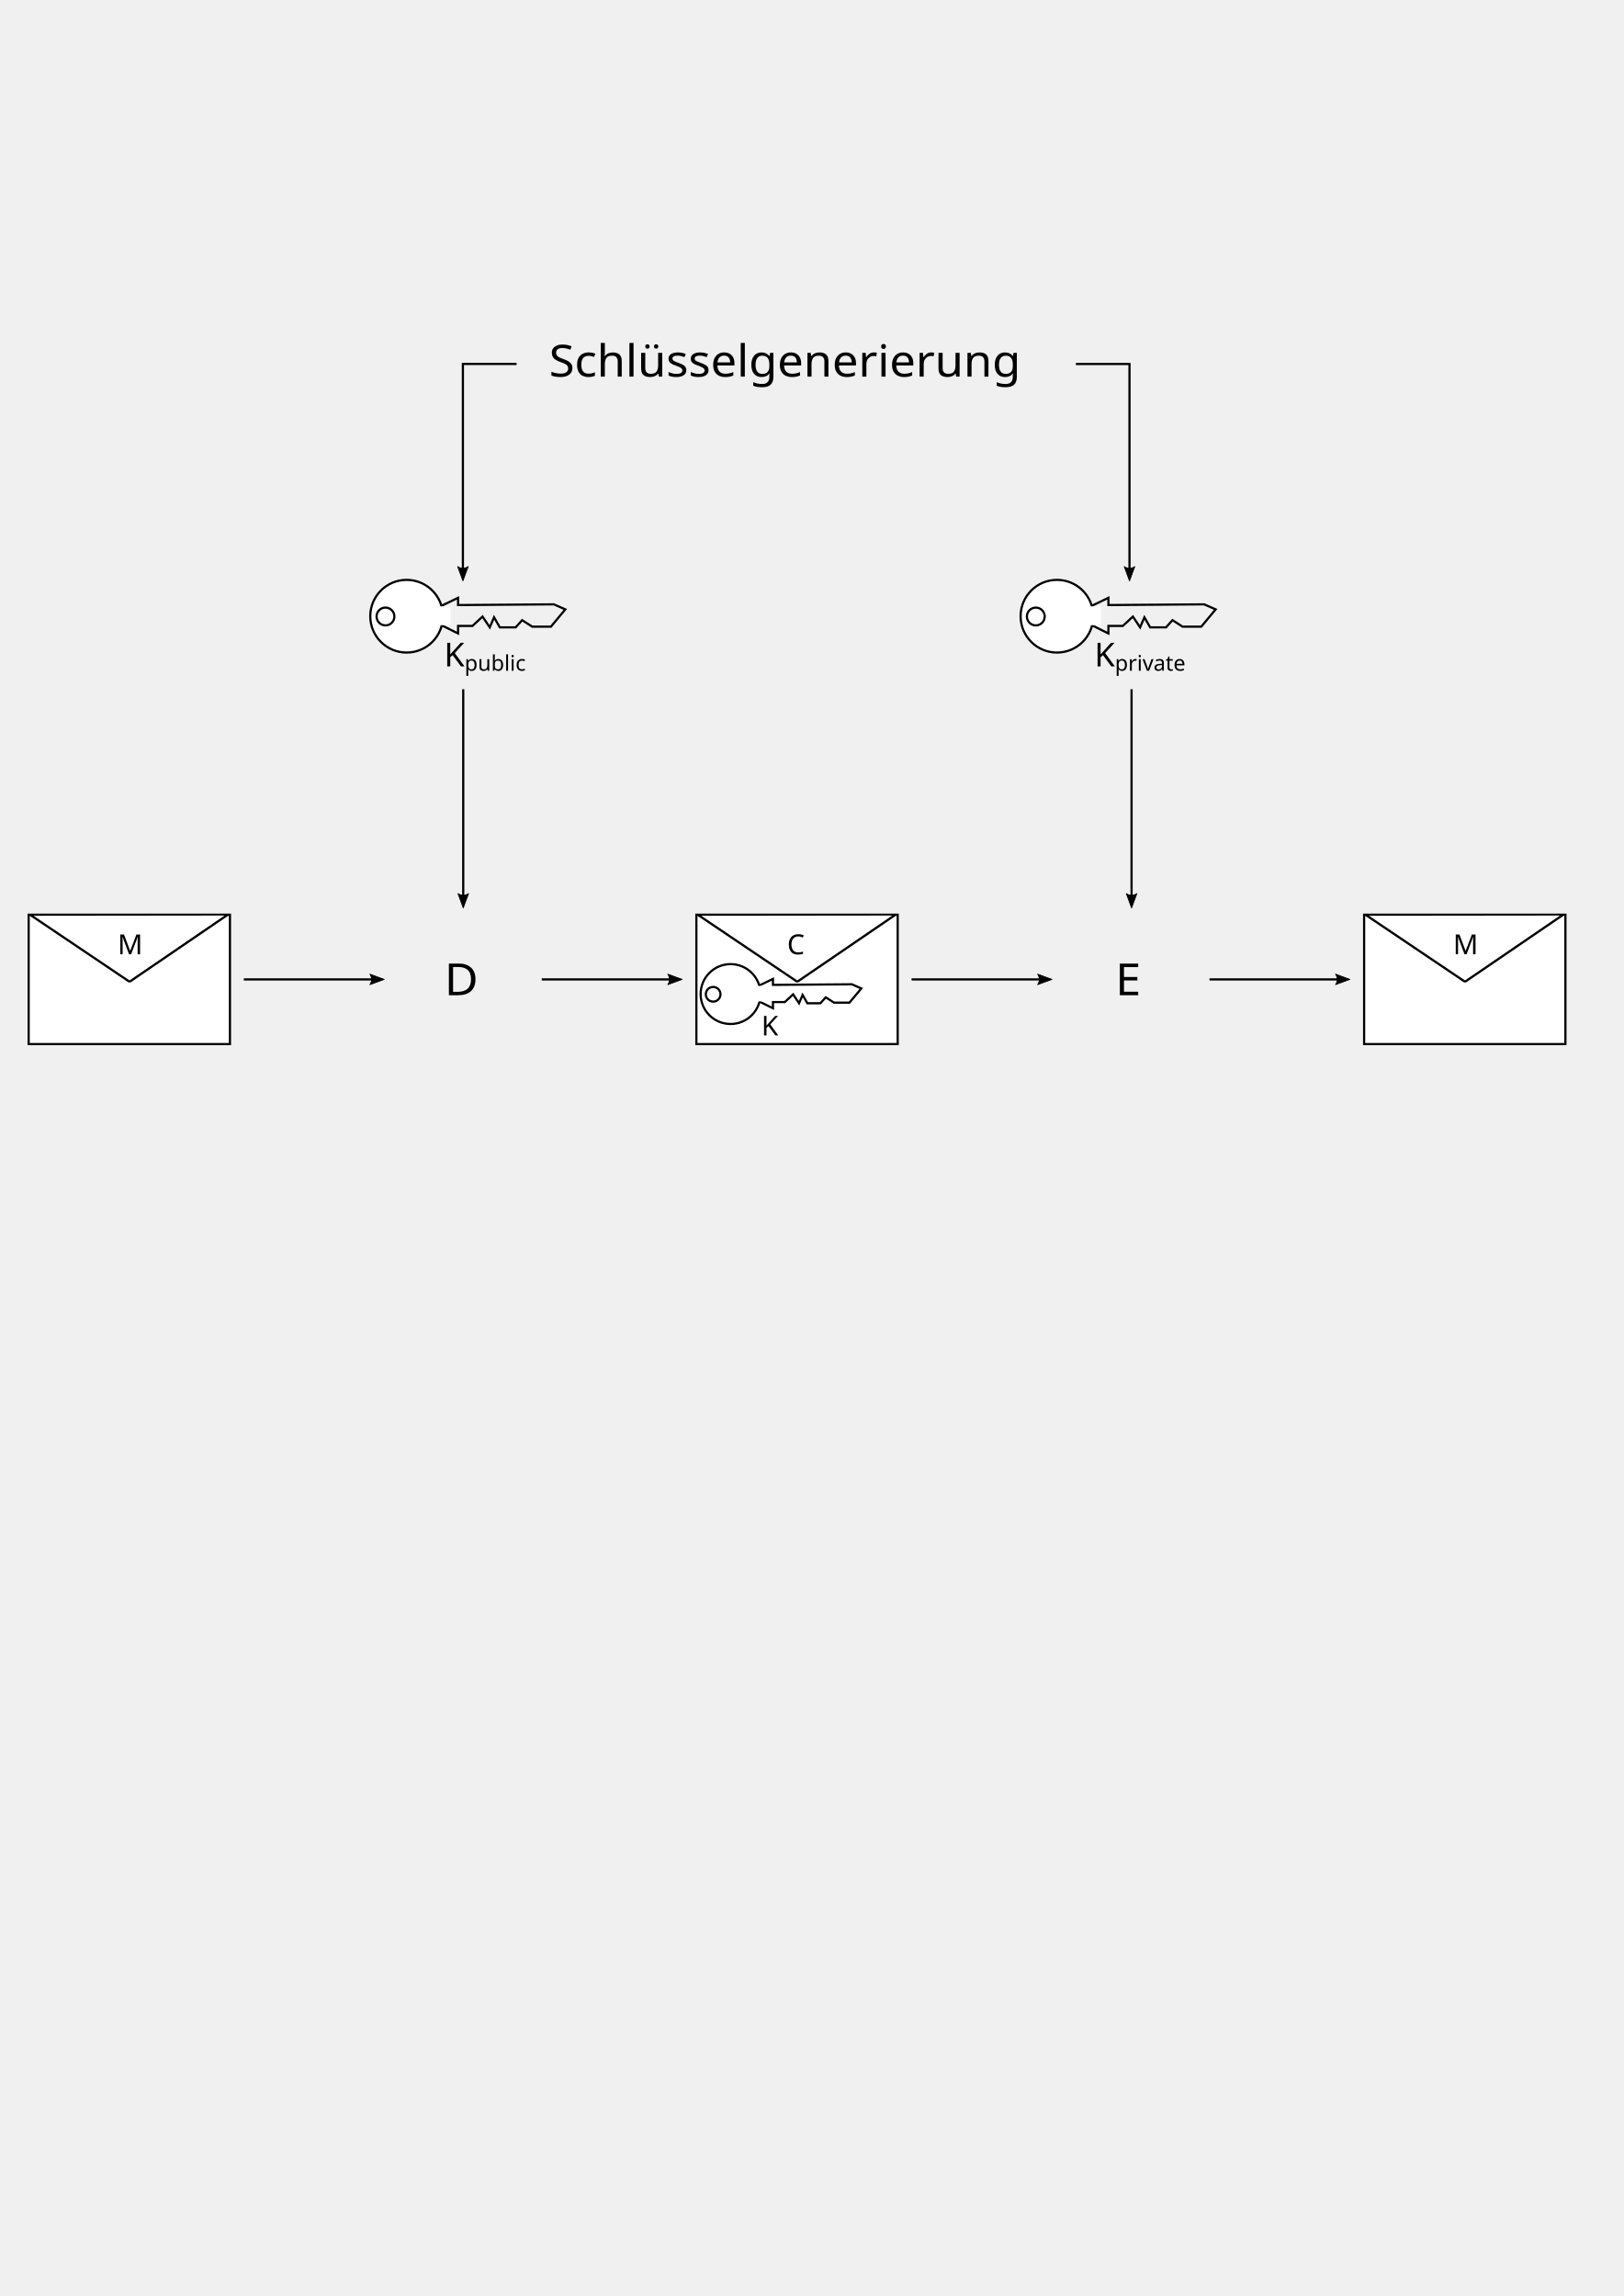
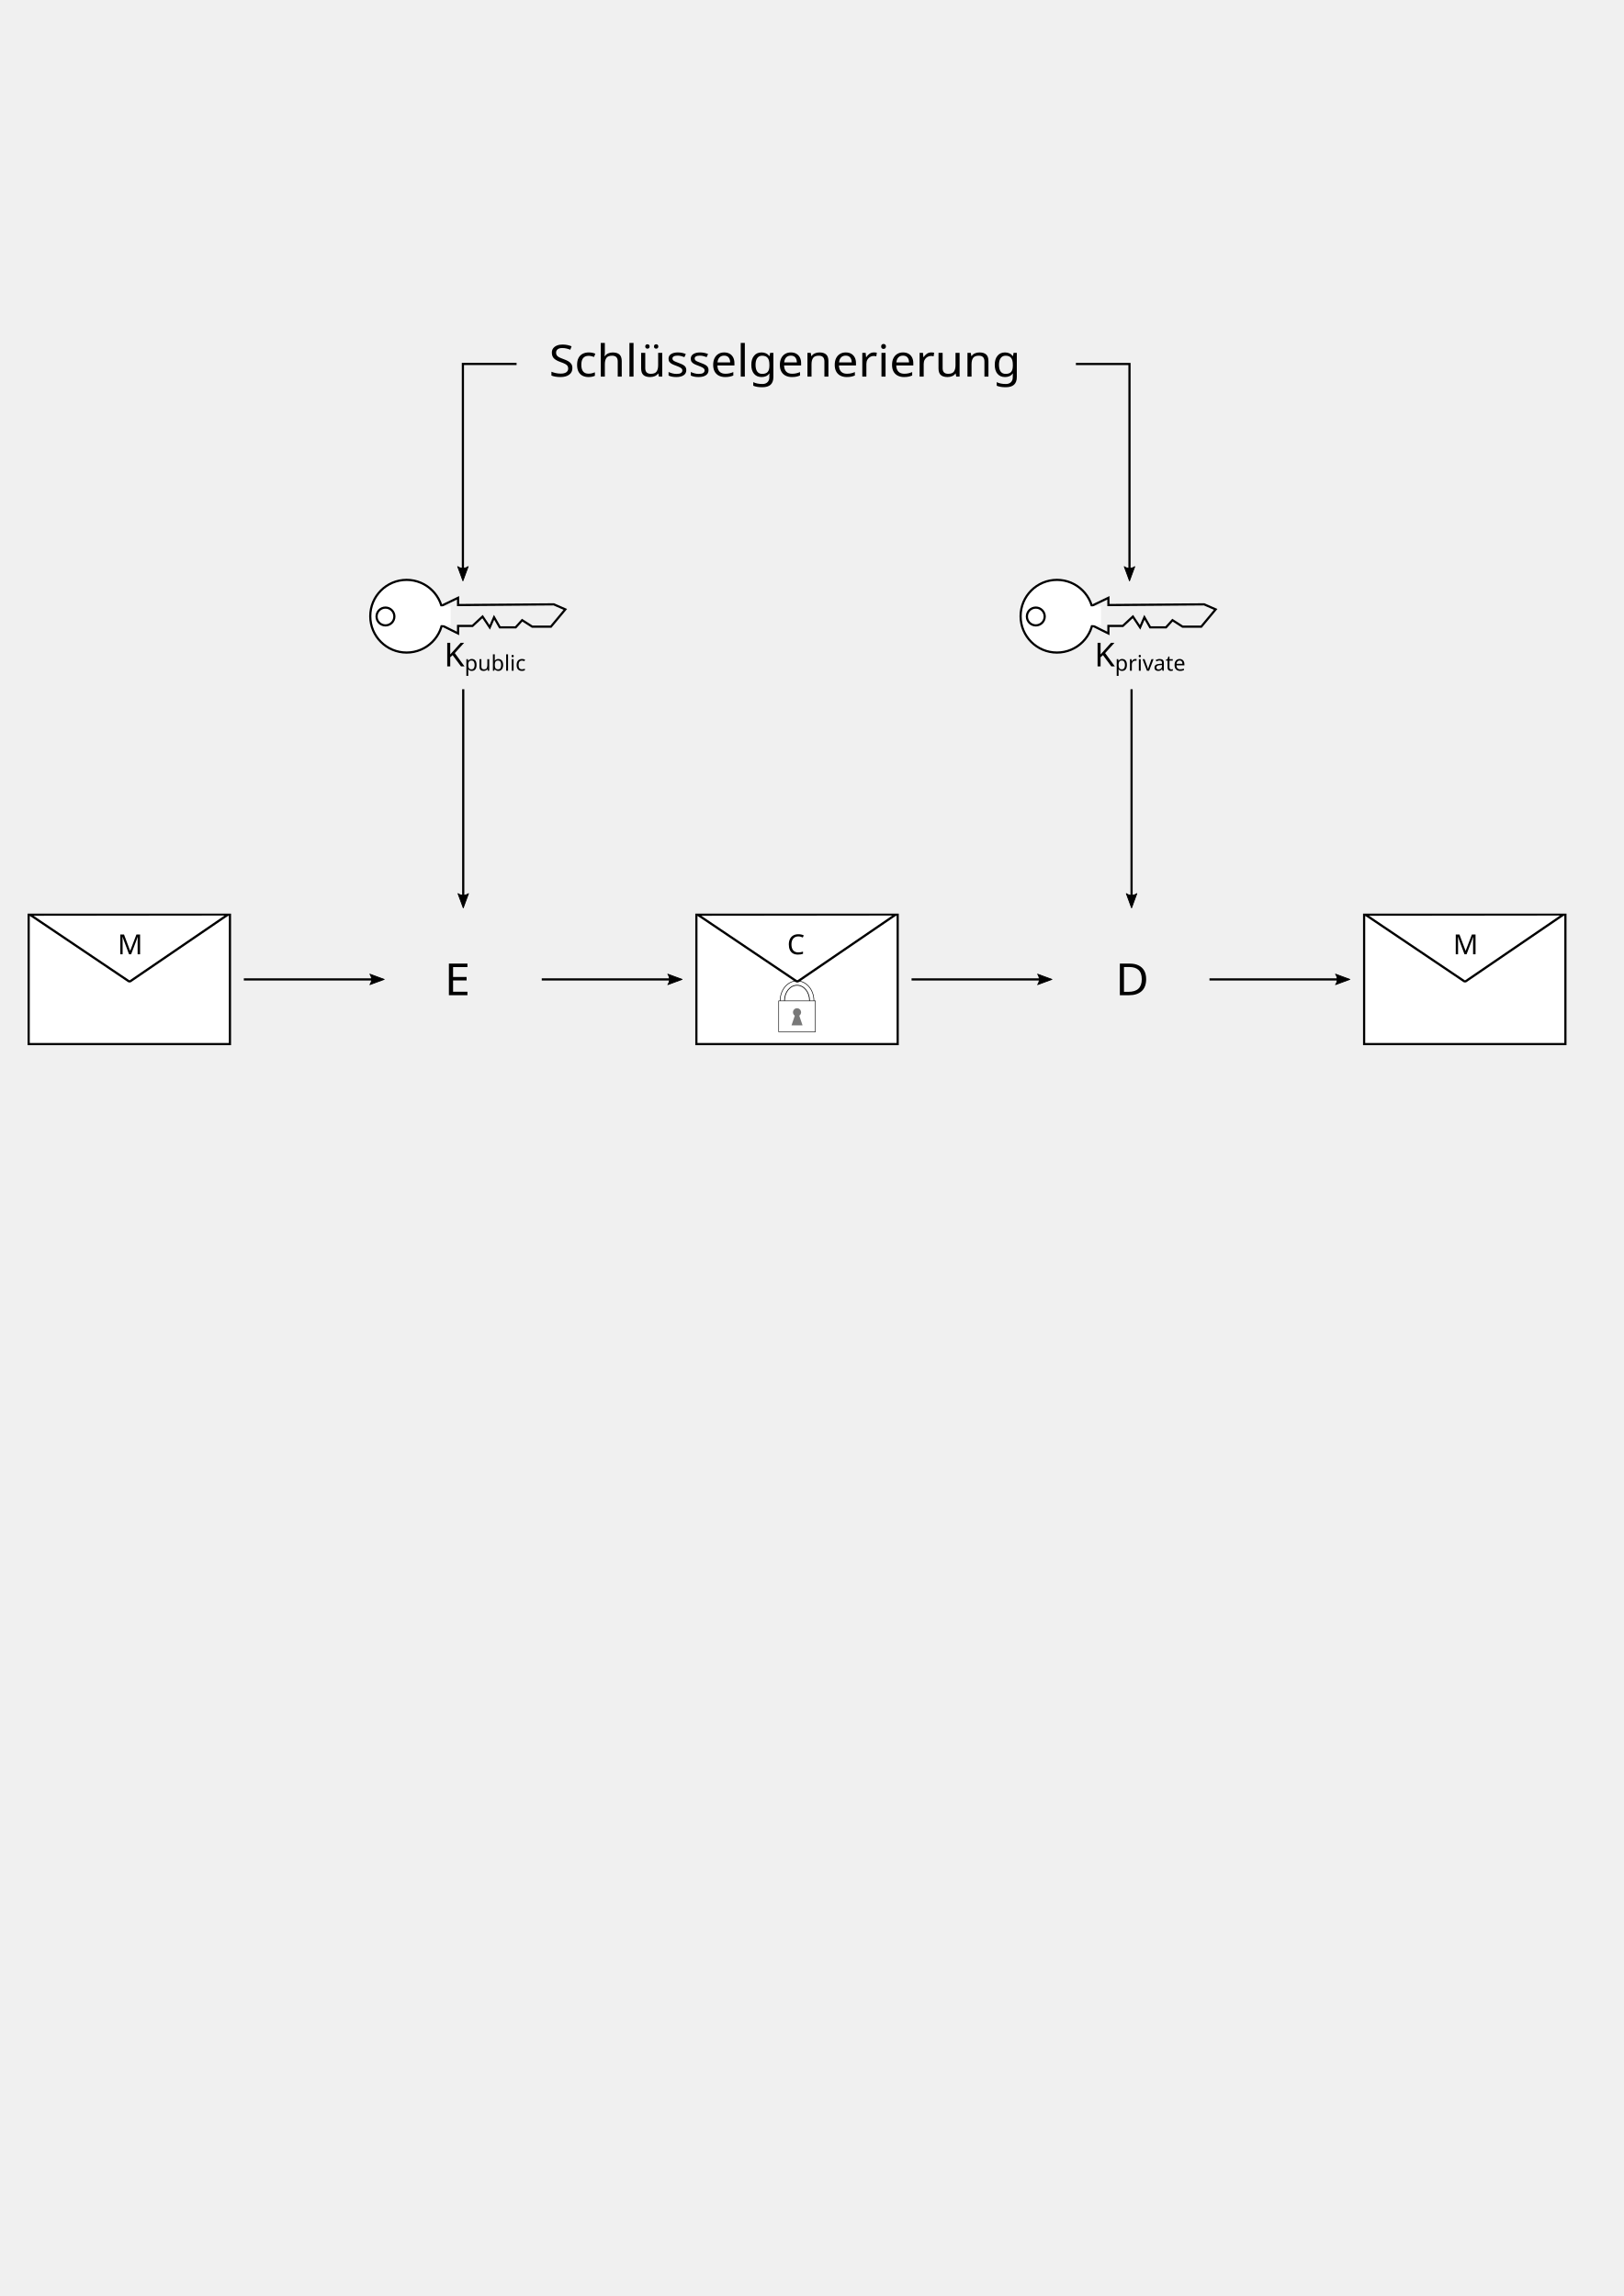
<svg xmlns="http://www.w3.org/2000/svg" width="210mm" height="297mm" viewBox="0 0 744.094 1052.362" id="svg13301" version="1.1">
  <defs id="defs13303">
    <marker style="overflow:visible;" id="marker14987" refX="0.0" refY="0.0" orient="auto">
      <path transform="scale(0.6) rotate(180) translate(0,0)" d="M 8.719,4.034 L -2.207,0.016 L 8.719,-4.002 C 6.973,-1.63 6.983,1.616 8.719,4.034 z " style="fill-rule:evenodd;stroke-width:0.625;stroke-linejoin:round;stroke:#000000;stroke-opacity:1;fill:#000000;fill-opacity:1" id="path14989" />
    </marker>
    <marker style="overflow:visible;" id="marker14899" refX="0.0" refY="0.0" orient="auto">
      <path transform="scale(0.6) rotate(180) translate(0,0)" d="M 8.719,4.034 L -2.207,0.016 L 8.719,-4.002 C 6.973,-1.63 6.983,1.616 8.719,4.034 z " style="fill-rule:evenodd;stroke-width:0.625;stroke-linejoin:round;stroke:#000000;stroke-opacity:1;fill:#000000;fill-opacity:1" id="path14901" />
    </marker>
    <marker style="overflow:visible;" id="marker14817" refX="0.0" refY="0.0" orient="auto">
      <path transform="scale(0.6) rotate(180) translate(0,0)" d="M 8.719,4.034 L -2.207,0.016 L 8.719,-4.002 C 6.973,-1.63 6.983,1.616 8.719,4.034 z " style="fill-rule:evenodd;stroke-width:0.625;stroke-linejoin:round;stroke:#000000;stroke-opacity:1;fill:#000000;fill-opacity:1" id="path14819" />
    </marker>
    <marker orient="auto" refY="0.0" refX="0.0" id="marker14735" style="overflow:visible;">
      <path id="path14737" style="fill-rule:evenodd;stroke-width:0.625;stroke-linejoin:round;stroke:#000000;stroke-opacity:1;fill:#000000;fill-opacity:1" d="M 8.719,4.034 L -2.207,0.016 L 8.719,-4.002 C 6.973,-1.63 6.983,1.616 8.719,4.034 z " transform="scale(0.6) rotate(180) translate(0,0)" />
    </marker>
    <marker style="overflow:visible;" id="marker14665" refX="0.0" refY="0.0" orient="auto">
      <path transform="scale(0.6) rotate(180) translate(0,0)" d="M 8.719,4.034 L -2.207,0.016 L 8.719,-4.002 C 6.973,-1.63 6.983,1.616 8.719,4.034 z " style="fill-rule:evenodd;stroke-width:0.625;stroke-linejoin:round;stroke:#000000;stroke-opacity:1;fill:#000000;fill-opacity:1" id="path14667" />
    </marker>
    <marker style="overflow:visible;" id="marker14601" refX="0.0" refY="0.0" orient="auto">
      <path transform="scale(0.6) rotate(180) translate(0,0)" d="M 8.719,4.034 L -2.207,0.016 L 8.719,-4.002 C 6.973,-1.63 6.983,1.616 8.719,4.034 z " style="fill-rule:evenodd;stroke-width:0.625;stroke-linejoin:round;stroke:#000000;stroke-opacity:1;fill:#000000;fill-opacity:1" id="path14603" />
    </marker>
    <marker style="overflow:visible;" id="marker14543" refX="0.0" refY="0.0" orient="auto">
      <path transform="scale(0.6) rotate(180) translate(0,0)" d="M 8.719,4.034 L -2.207,0.016 L 8.719,-4.002 C 6.973,-1.63 6.983,1.616 8.719,4.034 z " style="fill-rule:evenodd;stroke-width:0.625;stroke-linejoin:round;stroke:#000000;stroke-opacity:1;fill:#000000;fill-opacity:1" id="path14545" />
    </marker>
    <marker orient="auto" refY="0.0" refX="0.0" id="marker14485" style="overflow:visible;">
      <path id="path14487" style="fill-rule:evenodd;stroke-width:0.625;stroke-linejoin:round;stroke:#000000;stroke-opacity:1;fill:#000000;fill-opacity:1" d="M 8.719,4.034 L -2.207,0.016 L 8.719,-4.002 C 6.973,-1.63 6.983,1.616 8.719,4.034 z " transform="scale(0.6) rotate(180) translate(0,0)" />
    </marker>
    <marker orient="auto" refY="0" refX="0" id="marker12493-9" style="overflow:visible">
      <path id="path12495-4" style="fill:#000000;fill-opacity:1;fill-rule:evenodd;stroke:#000000;stroke-width:0.625;stroke-linejoin:round;stroke-opacity:1" d="M 8.719,4.034 -2.207,0.016 8.719,-4.002 c -1.745,2.372 -1.735,5.617 -6e-7,8.035 z" transform="scale(-0.6,-0.6)" />
    </marker>
    <marker orient="auto" refY="0" refX="0" id="marker12493-3" style="overflow:visible">
      <path id="path12495-0" style="fill:#000000;fill-opacity:1;fill-rule:evenodd;stroke:#000000;stroke-width:0.625;stroke-linejoin:round;stroke-opacity:1" d="M 8.719,4.034 -2.207,0.016 8.719,-4.002 c -1.745,2.372 -1.735,5.617 -6e-7,8.035 z" transform="scale(-0.6,-0.6)" />
    </marker>
    <marker orient="auto" refY="0" refX="0" id="marker12493-6" style="overflow:visible">
      <path id="path12495-1" style="fill:#000000;fill-opacity:1;fill-rule:evenodd;stroke:#000000;stroke-width:0.625;stroke-linejoin:round;stroke-opacity:1" d="M 8.719,4.034 -2.207,0.016 8.719,-4.002 c -1.745,2.372 -1.735,5.617 -6e-7,8.035 z" transform="scale(-0.6,-0.6)" />
    </marker>
    <marker orient="auto" refY="0" refX="0" id="marker12493" style="overflow:visible">
      <path id="path12495" style="fill:#000000;fill-opacity:1;fill-rule:evenodd;stroke:#000000;stroke-width:0.625;stroke-linejoin:round;stroke-opacity:1" d="M 8.719,4.034 -2.207,0.016 8.719,-4.002 c -1.745,2.372 -1.735,5.617 -6e-7,8.035 z" transform="scale(-0.6,-0.6)" />
    </marker>
    <marker orient="auto" refY="0" refX="0" id="Arrow2Mend-1" style="overflow:visible">
      <path id="path4487-7" style="fill:#000000;fill-opacity:1;fill-rule:evenodd;stroke:#000000;stroke-width:0.625;stroke-linejoin:round;stroke-opacity:1" d="M 8.719,4.034 -2.207,0.016 8.719,-4.002 c -1.745,2.372 -1.735,5.617 -6e-7,8.035 z" transform="scale(-0.6,-0.6)" />
    </marker>
    <marker orient="auto" refY="0" refX="0" id="Arrow2Mend" style="overflow:visible">
      <path id="path4487" style="fill:#000000;fill-opacity:1;fill-rule:evenodd;stroke:#000000;stroke-width:0.625;stroke-linejoin:round;stroke-opacity:1" d="M 8.719,4.034 -2.207,0.016 8.719,-4.002 c -1.745,2.372 -1.735,5.617 -6e-7,8.035 z" transform="scale(-0.6,-0.6)" />
    </marker>
  </defs>
  <g id="layer1">
    <g id="g14404" transform="translate(-90.95742,47.04256)">
      <rect y="88.32" x="335.258" height="60" width="241.915" id="rect11325-9" style="fill:#f0f0f0;fill-opacity:1;stroke:none;stroke-width:1;stroke-linecap:butt;stroke-linejoin:miter;stroke-miterlimit:2;stroke-dasharray:6, 6;stroke-dashoffset:0;stroke-opacity:1" />
      <text transform="scale(1.02381,0.9767441)" id="text11327-6" y="128.562" x="334.611" style="font-style:normal;font-weight:normal;font-size:20.774px;line-height:125%;font-family:sans-serif;letter-spacing:0px;word-spacing:0px;fill:#000000;fill-opacity:1;stroke:none;stroke-width:1px;stroke-linecap:butt;stroke-linejoin:miter;stroke-opacity:1" xml:space="preserve">
        <tspan y="128.562" x="334.611" id="tspan11329-2">Schlüsselgenerierung</tspan>
      </text>
    </g>
    <g id="g14269">
      <rect y="418.902" x="182.258" height="60" width="60" id="rect11325" style="fill:#f0f0f0;fill-opacity:1;stroke:none;stroke-width:1;stroke-linecap:butt;stroke-linejoin:miter;stroke-miterlimit:2;stroke-dasharray:6, 6;stroke-dashoffset:0;stroke-opacity:1" />
      <text transform="scale(1.02381,0.9767441)" id="text11327" y="467.015" x="198.913" style="font-style:normal;font-weight:normal;font-size:20.774px;line-height:125%;font-family:sans-serif;letter-spacing:0px;word-spacing:0px;fill:#000000;fill-opacity:1;stroke:none;stroke-width:1px;stroke-linecap:butt;stroke-linejoin:miter;stroke-opacity:1" xml:space="preserve">
-         <tspan y="467.015" x="198.913" id="tspan11329">D</tspan>
+         <tspan y="467.015" x="198.913" id="tspan11329">E</tspan>
      </text>
    </g>
    <g id="g14277">
      <rect y="418.902" x="488.258" height="60" width="60" id="rect11325-7" style="fill:#f0f0f0;fill-opacity:1;stroke:none;stroke-width:1;stroke-linecap:butt;stroke-linejoin:miter;stroke-miterlimit:2;stroke-dasharray:6, 6;stroke-dashoffset:0;stroke-opacity:1" />
      <text transform="scale(1.018874,0.9814759)" id="text11327-2" y="464.764" x="501.687" style="font-style:normal;font-weight:normal;font-size:20.674px;line-height:125%;font-family:sans-serif;letter-spacing:0px;word-spacing:0px;fill:#000000;fill-opacity:1;stroke:none;stroke-width:1px;stroke-linecap:butt;stroke-linejoin:miter;stroke-opacity:1" xml:space="preserve">
-         <tspan y="464.764" x="501.687" id="tspan11329-7">E</tspan>
+         <tspan y="464.764" x="501.687" id="tspan11329-7">D</tspan>
      </text>
    </g>
    <g id="g14291" transform="translate(0,36.14805)" style="stroke-width:1;stroke-miterlimit:4;stroke-dasharray:none">
      <g transform="matrix(0.3331399,0,0,0.3331399,136.3687,210.5404)" id="g4140-0" style="stroke-width:3.002;stroke-miterlimit:4;stroke-dasharray:none">
        <circle style="fill:#ffffff;fill-opacity:1;stroke:#000000;stroke-width:3.002;stroke-linecap:butt;stroke-linejoin:round;stroke-miterlimit:4;stroke-dasharray:none;stroke-opacity:1" id="path4136-4" cx="150" cy="107.313" r="50" />
        <circle style="fill:#ffffff;fill-opacity:1;stroke:#000000;stroke-width:3.002;stroke-linecap:butt;stroke-linejoin:round;stroke-miterlimit:4;stroke-dasharray:none;stroke-opacity:1" id="path4136-2-3" cx="120.906" cy="107.694" r="12.255" />
        <path style="fill:none;fill-rule:evenodd;stroke:#000000;stroke-width:3.002;stroke-linecap:butt;stroke-linejoin:miter;stroke-miterlimit:4;stroke-dasharray:none;stroke-opacity:1" d="m 198.02,92.956 22.753,-10.968 0.019,9.978 131.683,-0.99 15.842,6.931 -19.802,23.762 -25.743,0 -13.861,-8.911 -8.911,9.901 -21.782,0 -7.921,-13.861 -5.941,13.861 -9.901,-14.851 -13.861,12.871 -19.802,0 -0.019,10.359 -22.106,-10.987" id="path4153-4" />
        <rect style="fill:#ffffff;fill-opacity:1;stroke:none;stroke-width:3.002;stroke-linecap:butt;stroke-linejoin:miter;stroke-miterlimit:4;stroke-dasharray:none;stroke-opacity:1" id="rect4138-96" width="20.625" height="25.945" x="190.044" y="93.702" />
      </g>
      <text id="text4256-5" y="269.3" x="203.488" style="font-style:normal;font-weight:normal;font-size:15.179px;line-height:125%;font-family:sans-serif;letter-spacing:0px;word-spacing:0px;fill:#000000;fill-opacity:1;stroke:none;stroke-width:1;stroke-linecap:butt;stroke-linejoin:miter;stroke-opacity:1;stroke-miterlimit:4;stroke-dasharray:none" xml:space="preserve">
        <tspan y="269.3" x="203.488" id="tspan4258-5">K<tspan id="tspan14289" style="font-size:65%;baseline-shift:sub;stroke-width:1;stroke-miterlimit:4;stroke-dasharray:none">public</tspan>
        </tspan>
      </text>
    </g>
    <g id="g11663" transform="matrix(0.7435533,0,0,0.7435533,9.439729,233.7459)" style="stroke-width:1.345;stroke-miterlimit:4;stroke-dasharray:none">
      <g transform="matrix(0.471047,0,0,0.471047,-42.60003,152.0563)" id="g4146-5" style="stroke-width:2.855;stroke-miterlimit:4;stroke-dasharray:none">
        <rect style="fill:#ffffff;fill-opacity:1;stroke:#000000;stroke-width:2.855;stroke-linecap:butt;stroke-linejoin:miter;stroke-miterlimit:4;stroke-dasharray:none;stroke-opacity:1" id="rect4155-8" width="263.366" height="169.307" x="100.99" y="206.837" ry="0" />
        <path style="fill:#ffffff;fill-opacity:1;stroke:#000000;stroke-width:3.666;stroke-linecap:butt;stroke-linejoin:round;stroke-miterlimit:4;stroke-dasharray:none;stroke-opacity:1" id="path4157-45" d="M 246.95,144.741 143.916,324.421 39.826,145.351 Z" transform="matrix(1.24459,0,0,0.4873805,53.88021,136.4695)" />
      </g>
      <text id="text4256-7-4" y="273.896" x="59.795" style="font-style:normal;font-weight:normal;font-size:17.099px;line-height:125%;font-family:sans-serif;letter-spacing:0px;word-spacing:0px;fill:#000000;fill-opacity:1;stroke:none;stroke-width:1.345;stroke-linecap:butt;stroke-linejoin:miter;stroke-opacity:1;stroke-miterlimit:4;stroke-dasharray:none" xml:space="preserve">
        <tspan y="273.896" x="59.795" id="tspan4258-0-7">M</tspan>
      </text>
    </g>
    <g id="g11656" transform="matrix(0.7435533,0,0,0.7435533,166.3852,228.5411)" style="stroke-width:1.345;stroke-miterlimit:4;stroke-dasharray:none">
      <g transform="matrix(0.471047,0,0,0.471047,569.4,159.0563)" id="g4146-51" style="stroke-width:2.855;stroke-miterlimit:4;stroke-dasharray:none">
        <rect style="fill:#ffffff;fill-opacity:1;stroke:#000000;stroke-width:2.855;stroke-linecap:butt;stroke-linejoin:miter;stroke-miterlimit:4;stroke-dasharray:none;stroke-opacity:1" id="rect4155-0" width="263.366" height="169.307" x="100.99" y="206.837" ry="0" />
        <path style="fill:#ffffff;fill-opacity:1;stroke:#000000;stroke-width:3.666;stroke-linecap:butt;stroke-linejoin:round;stroke-miterlimit:4;stroke-dasharray:none;stroke-opacity:1" id="path4157-3" d="M 246.95,144.741 143.916,324.421 39.826,145.351 Z" transform="matrix(1.24459,0,0,0.4873805,53.88021,136.4695)" />
      </g>
      <text id="text4256-7-3" y="280.896" x="671.794" style="font-style:normal;font-weight:normal;font-size:17.099px;line-height:125%;font-family:sans-serif;letter-spacing:0px;word-spacing:0px;fill:#000000;fill-opacity:1;stroke:none;stroke-width:1.345;stroke-linecap:butt;stroke-linejoin:miter;stroke-opacity:1;stroke-miterlimit:4;stroke-dasharray:none" xml:space="preserve">
        <tspan y="280.896" x="671.794" id="tspan4258-0-73">M</tspan>
      </text>
    </g>
-     <g id="g11640" transform="matrix(0.7435533,0,0,0.7435533,76.91844,226.5893)" style="stroke-width:1.345;stroke-miterlimit:4;stroke-dasharray:none">
-       <g transform="matrix(0.471047,0,0,0.471047,278.1857,161.6812)" id="g4146" style="stroke-width:2.855;stroke-miterlimit:4;stroke-dasharray:none">
-         <rect style="fill:#ffffff;fill-opacity:1;stroke:#000000;stroke-width:2.855;stroke-linecap:butt;stroke-linejoin:miter;stroke-miterlimit:4;stroke-dasharray:none;stroke-opacity:1" id="rect4155" width="263.366" height="169.307" x="100.99" y="206.837" ry="0" />
-         <path style="fill:#ffffff;fill-opacity:1;stroke:#000000;stroke-width:3.666;stroke-linecap:butt;stroke-linejoin:round;stroke-miterlimit:4;stroke-dasharray:none;stroke-opacity:1" id="path4157" d="M 246.95,144.741 143.916,324.421 39.826,145.351 Z" transform="matrix(1.24459,0,0,0.4873805,53.88021,136.4695)" />
-       </g>
-       <text id="text4256-7" y="283.521" x="381.67" style="font-style:normal;font-weight:normal;font-size:17.099px;line-height:125%;font-family:sans-serif;letter-spacing:0px;word-spacing:0px;fill:#000000;fill-opacity:1;stroke:none;stroke-width:1.345;stroke-linecap:butt;stroke-linejoin:miter;stroke-opacity:1;stroke-miterlimit:4;stroke-dasharray:none" xml:space="preserve">
-         <tspan y="283.521" x="381.67" id="tspan4258-0">C</tspan>
-       </text>
-       <g id="g11413-2" transform="translate(-2,224.7813)" style="stroke-width:1.345;stroke-miterlimit:4;stroke-dasharray:none">
-         <g id="g4140-0-5" transform="matrix(0.3690891,0,0,0.3690891,293.4602,43.63833)" style="stroke-width:3.644;stroke-miterlimit:4;stroke-dasharray:none">
-           <circle r="50" cy="107.313" cx="150" id="path4136-4-0" style="fill:#ffffff;fill-opacity:1;stroke:#000000;stroke-width:3.644;stroke-linecap:butt;stroke-linejoin:round;stroke-miterlimit:4;stroke-dasharray:none;stroke-opacity:1" />
-           <circle r="12.255" cy="107.694" cx="120.906" id="path4136-2-3-9" style="fill:#ffffff;fill-opacity:1;stroke:#000000;stroke-width:3.644;stroke-linecap:butt;stroke-linejoin:round;stroke-miterlimit:4;stroke-dasharray:none;stroke-opacity:1" />
-           <path id="path4153-4-5" d="m 198.02,92.956 22.753,-10.968 0.019,9.978 131.683,-0.99 15.842,6.931 -19.802,23.762 -25.743,0 -13.861,-8.911 -8.911,9.901 -21.782,0 -7.921,-13.861 -5.941,13.861 -9.901,-14.851 -13.861,12.871 -19.802,0 -0.019,10.359 -22.106,-10.987" style="fill:none;fill-rule:evenodd;stroke:#000000;stroke-width:3.644;stroke-linecap:butt;stroke-linejoin:miter;stroke-miterlimit:4;stroke-dasharray:none;stroke-opacity:1" />
-           <rect y="93.702" x="190.044" height="25.945" width="20.625" id="rect4138-96-6" style="fill:#ffffff;fill-opacity:1;stroke:none;stroke-width:3.644;stroke-linecap:butt;stroke-linejoin:miter;stroke-miterlimit:4;stroke-dasharray:none;stroke-opacity:1" />
-         </g>
-         <text xml:space="preserve" style="font-style:normal;font-weight:normal;font-size:16.817px;line-height:125%;font-family:sans-serif;letter-spacing:0px;word-spacing:0px;fill:#000000;fill-opacity:1;stroke:none;stroke-width:1.345;stroke-linecap:butt;stroke-linejoin:miter;stroke-opacity:1;stroke-miterlimit:4;stroke-dasharray:none" x="367.822" y="108.739" id="text4256-5-0">
-           <tspan id="tspan4258-5-1" x="367.822" y="108.739">K<tspan style="font-size:10.931px;baseline-shift:sub;stroke-width:1.345;stroke-miterlimit:4;stroke-dasharray:none" id="tspan4262-47-7" />
-           </tspan>
-         </text>
-       </g>
+     <g style="stroke-width:2.855;stroke-miterlimit:4;stroke-dasharray:none" id="g4146" transform="matrix(0.3502485,0,0,0.3502485,283.7643,346.8079)">
+       <rect ry="0" y="206.837" x="100.99" height="169.307" width="263.366" id="rect4155" style="fill:#ffffff;fill-opacity:1;stroke:#000000;stroke-width:2.855;stroke-linecap:butt;stroke-linejoin:miter;stroke-miterlimit:4;stroke-dasharray:none;stroke-opacity:1" />
+       <path transform="matrix(1.24459,0,0,0.4873805,53.88021,136.4695)" d="M 246.95,144.741 143.916,324.421 39.826,145.351 Z" id="path4157" style="fill:#ffffff;fill-opacity:1;stroke:#000000;stroke-width:3.666;stroke-linecap:butt;stroke-linejoin:round;stroke-miterlimit:4;stroke-dasharray:none;stroke-opacity:1" />
    </g>
+     <text xml:space="preserve" style="font-style:normal;font-weight:normal;font-size:12.714px;line-height:125%;font-family:sans-serif;letter-spacing:0px;word-spacing:0px;fill:#000000;fill-opacity:1;stroke:none;stroke-width:1.345;stroke-linecap:butt;stroke-linejoin:miter;stroke-miterlimit:4;stroke-dasharray:none;stroke-opacity:1" x="360.71" y="437.402" id="text4256-7">
+       <tspan id="tspan4258-0" x="360.71" y="437.402">C</tspan>
+     </text>
    <path style="fill:none;fill-rule:evenodd;stroke:#000000;stroke-width:1;stroke-linecap:butt;stroke-linejoin:miter;stroke-opacity:1;marker-end:url(#marker14899);stroke-miterlimit:4;stroke-dasharray:none" d="m 212.286,315.902 0,98.901" id="path11670" />
    <path style="fill:none;fill-rule:evenodd;stroke:#000000;stroke-width:1;stroke-linecap:butt;stroke-linejoin:miter;stroke-miterlimit:4;stroke-dasharray:none;stroke-opacity:1;marker-end:url(#marker14817)" d="m 518.56,315.902 0,98.902" id="path11670-7" />
    <path style="fill:none;fill-rule:evenodd;stroke:#000000;stroke-width:1px;stroke-linecap:butt;stroke-linejoin:miter;stroke-opacity:1;marker-end:url(#marker14601)" d="m 111.738,448.912 63,0" id="path12491" />
    <path style="fill:none;fill-rule:evenodd;stroke:#000000;stroke-width:1px;stroke-linecap:butt;stroke-linejoin:miter;stroke-opacity:1;marker-end:url(#marker14543)" d="m 248.266,448.912 63,0" id="path12491-4" />
    <path style="fill:none;fill-rule:evenodd;stroke:#000000;stroke-width:1px;stroke-linecap:butt;stroke-linejoin:miter;stroke-opacity:1;marker-end:url(#marker14485)" d="m 417.738,448.912 63,0" id="path12491-9" />
    <path style="fill:none;fill-rule:evenodd;stroke:#000000;stroke-width:1px;stroke-linecap:butt;stroke-linejoin:miter;stroke-opacity:1;marker-end:url(#marker14665)" d="m 554.266,448.912 63,0" id="path12491-0" />
    <g transform="translate(298.0311,36.14805)" id="g14291-4" style="stroke-width:1;stroke-miterlimit:4;stroke-dasharray:none">
      <g transform="matrix(0.3331399,0,0,0.3331399,136.3687,210.5404)" id="g4140-0-2" style="stroke-width:3.002;stroke-miterlimit:4;stroke-dasharray:none">
        <circle style="fill:#ffffff;fill-opacity:1;stroke:#000000;stroke-width:3.002;stroke-linecap:butt;stroke-linejoin:round;stroke-miterlimit:4;stroke-dasharray:none;stroke-opacity:1" id="path4136-4-4" cx="150" cy="107.313" r="50" />
        <circle style="fill:#ffffff;fill-opacity:1;stroke:#000000;stroke-width:3.002;stroke-linecap:butt;stroke-linejoin:round;stroke-miterlimit:4;stroke-dasharray:none;stroke-opacity:1" id="path4136-2-3-1" cx="120.906" cy="107.694" r="12.255" />
        <path style="fill:none;fill-rule:evenodd;stroke:#000000;stroke-width:3.002;stroke-linecap:butt;stroke-linejoin:miter;stroke-miterlimit:4;stroke-dasharray:none;stroke-opacity:1" d="m 198.02,92.956 22.753,-10.968 0.019,9.978 131.683,-0.99 15.842,6.931 -19.802,23.762 -25.743,0 -13.861,-8.911 -8.911,9.901 -21.782,0 -7.921,-13.861 -5.941,13.861 -9.901,-14.851 -13.861,12.871 -19.802,0 -0.019,10.359 -22.106,-10.987" id="path4153-4-9" />
        <rect style="fill:#ffffff;fill-opacity:1;stroke:none;stroke-width:3.002;stroke-linecap:butt;stroke-linejoin:miter;stroke-miterlimit:4;stroke-dasharray:none;stroke-opacity:1" id="rect4138-96-3" width="20.625" height="25.945" x="190.044" y="93.702" />
      </g>
      <text id="text4256-5-9" y="269.3" x="203.488" style="font-style:normal;font-weight:normal;font-size:15.179px;line-height:125%;font-family:sans-serif;letter-spacing:0px;word-spacing:0px;fill:#000000;fill-opacity:1;stroke:none;stroke-width:1;stroke-linecap:butt;stroke-linejoin:miter;stroke-miterlimit:4;stroke-dasharray:none;stroke-opacity:1" xml:space="preserve">
        <tspan y="269.3" x="203.488" id="tspan4258-5-3">K<tspan id="tspan14289-8" style="font-size:65%;baseline-shift:sub;stroke-width:1;stroke-miterlimit:4;stroke-dasharray:none">private</tspan>
        </tspan>
      </text>
    </g>
    <path style="fill:none;fill-rule:evenodd;stroke:#000000;stroke-width:1;stroke-linecap:butt;stroke-linejoin:miter;stroke-opacity:1;marker-end:url(#marker14735);stroke-miterlimit:4;stroke-dasharray:none" d="m 236.734,166.816 -24.601,0 0,98.091" id="path14468" />
    <path style="fill:none;fill-rule:evenodd;stroke:#000000;stroke-width:1;stroke-linecap:butt;stroke-linejoin:miter;stroke-miterlimit:4;stroke-dasharray:none;stroke-opacity:1;marker-end:url(#marker14987)" d="m 493.044,166.836 24.566,0 0,98.093" id="path14468-3" />
+     <g id="g4319" transform="matrix(0.2623422,0,0,0.2623422,283.9317,330.7768)">
+       <ellipse ry="26.86" rx="21.86" cy="487.362" cx="310" id="path4293" style="fill:#ffffff;fill-opacity:1;stroke:#000000;stroke-width:1.279;stroke-linecap:butt;stroke-linejoin:miter;stroke-miterlimit:4;stroke-dasharray:none;stroke-dashoffset:0;stroke-opacity:1" />
+       <path id="path4291" d="M 310,452.885 A 29.477,34.477 0 0 0 280.523,487.361 29.477,34.477 0 0 0 310,521.84 29.477,34.477 0 0 0 339.477,487.361 29.477,34.477 0 0 0 310,452.885 Z" style="fill:none;fill-opacity:1;stroke:#000000;stroke-width:1.045;stroke-linecap:butt;stroke-linejoin:miter;stroke-miterlimit:4;stroke-dasharray:none;stroke-dashoffset:0;stroke-opacity:1" />
+       <rect y="487.845" x="277.982" height="54.035" width="64.035" id="rect4289" style="fill:#ffffff;fill-opacity:1;stroke:#000000;stroke-width:0.965;stroke-linecap:butt;stroke-linejoin:miter;stroke-miterlimit:4;stroke-dasharray:none;stroke-dashoffset:0;stroke-opacity:1" />
+       <g style="fill:#787878;fill-opacity:1;stroke:none" id="g4301">
+         <circle style="fill:#787878;fill-opacity:1;stroke:none;stroke-width:0.868;stroke-linecap:butt;stroke-linejoin:miter;stroke-miterlimit:4;stroke-dasharray:none;stroke-dashoffset:0;stroke-opacity:1" id="path4297" cx="310" cy="507.722" r="7.066" />
+         <path style="fill:#787878;fill-opacity:1;stroke:none;stroke-width:1;stroke-linecap:butt;stroke-linejoin:miter;stroke-miterlimit:4;stroke-dasharray:none;stroke-dashoffset:0;stroke-opacity:1" id="path4299" d="m 467.278,529.483 -44.917,0.036 22.427,-38.917 z" transform="matrix(0.4289509,0,0,0.7337656,119.194,142.0383)" />
+       </g>
+     </g>
  </g>
</svg>
